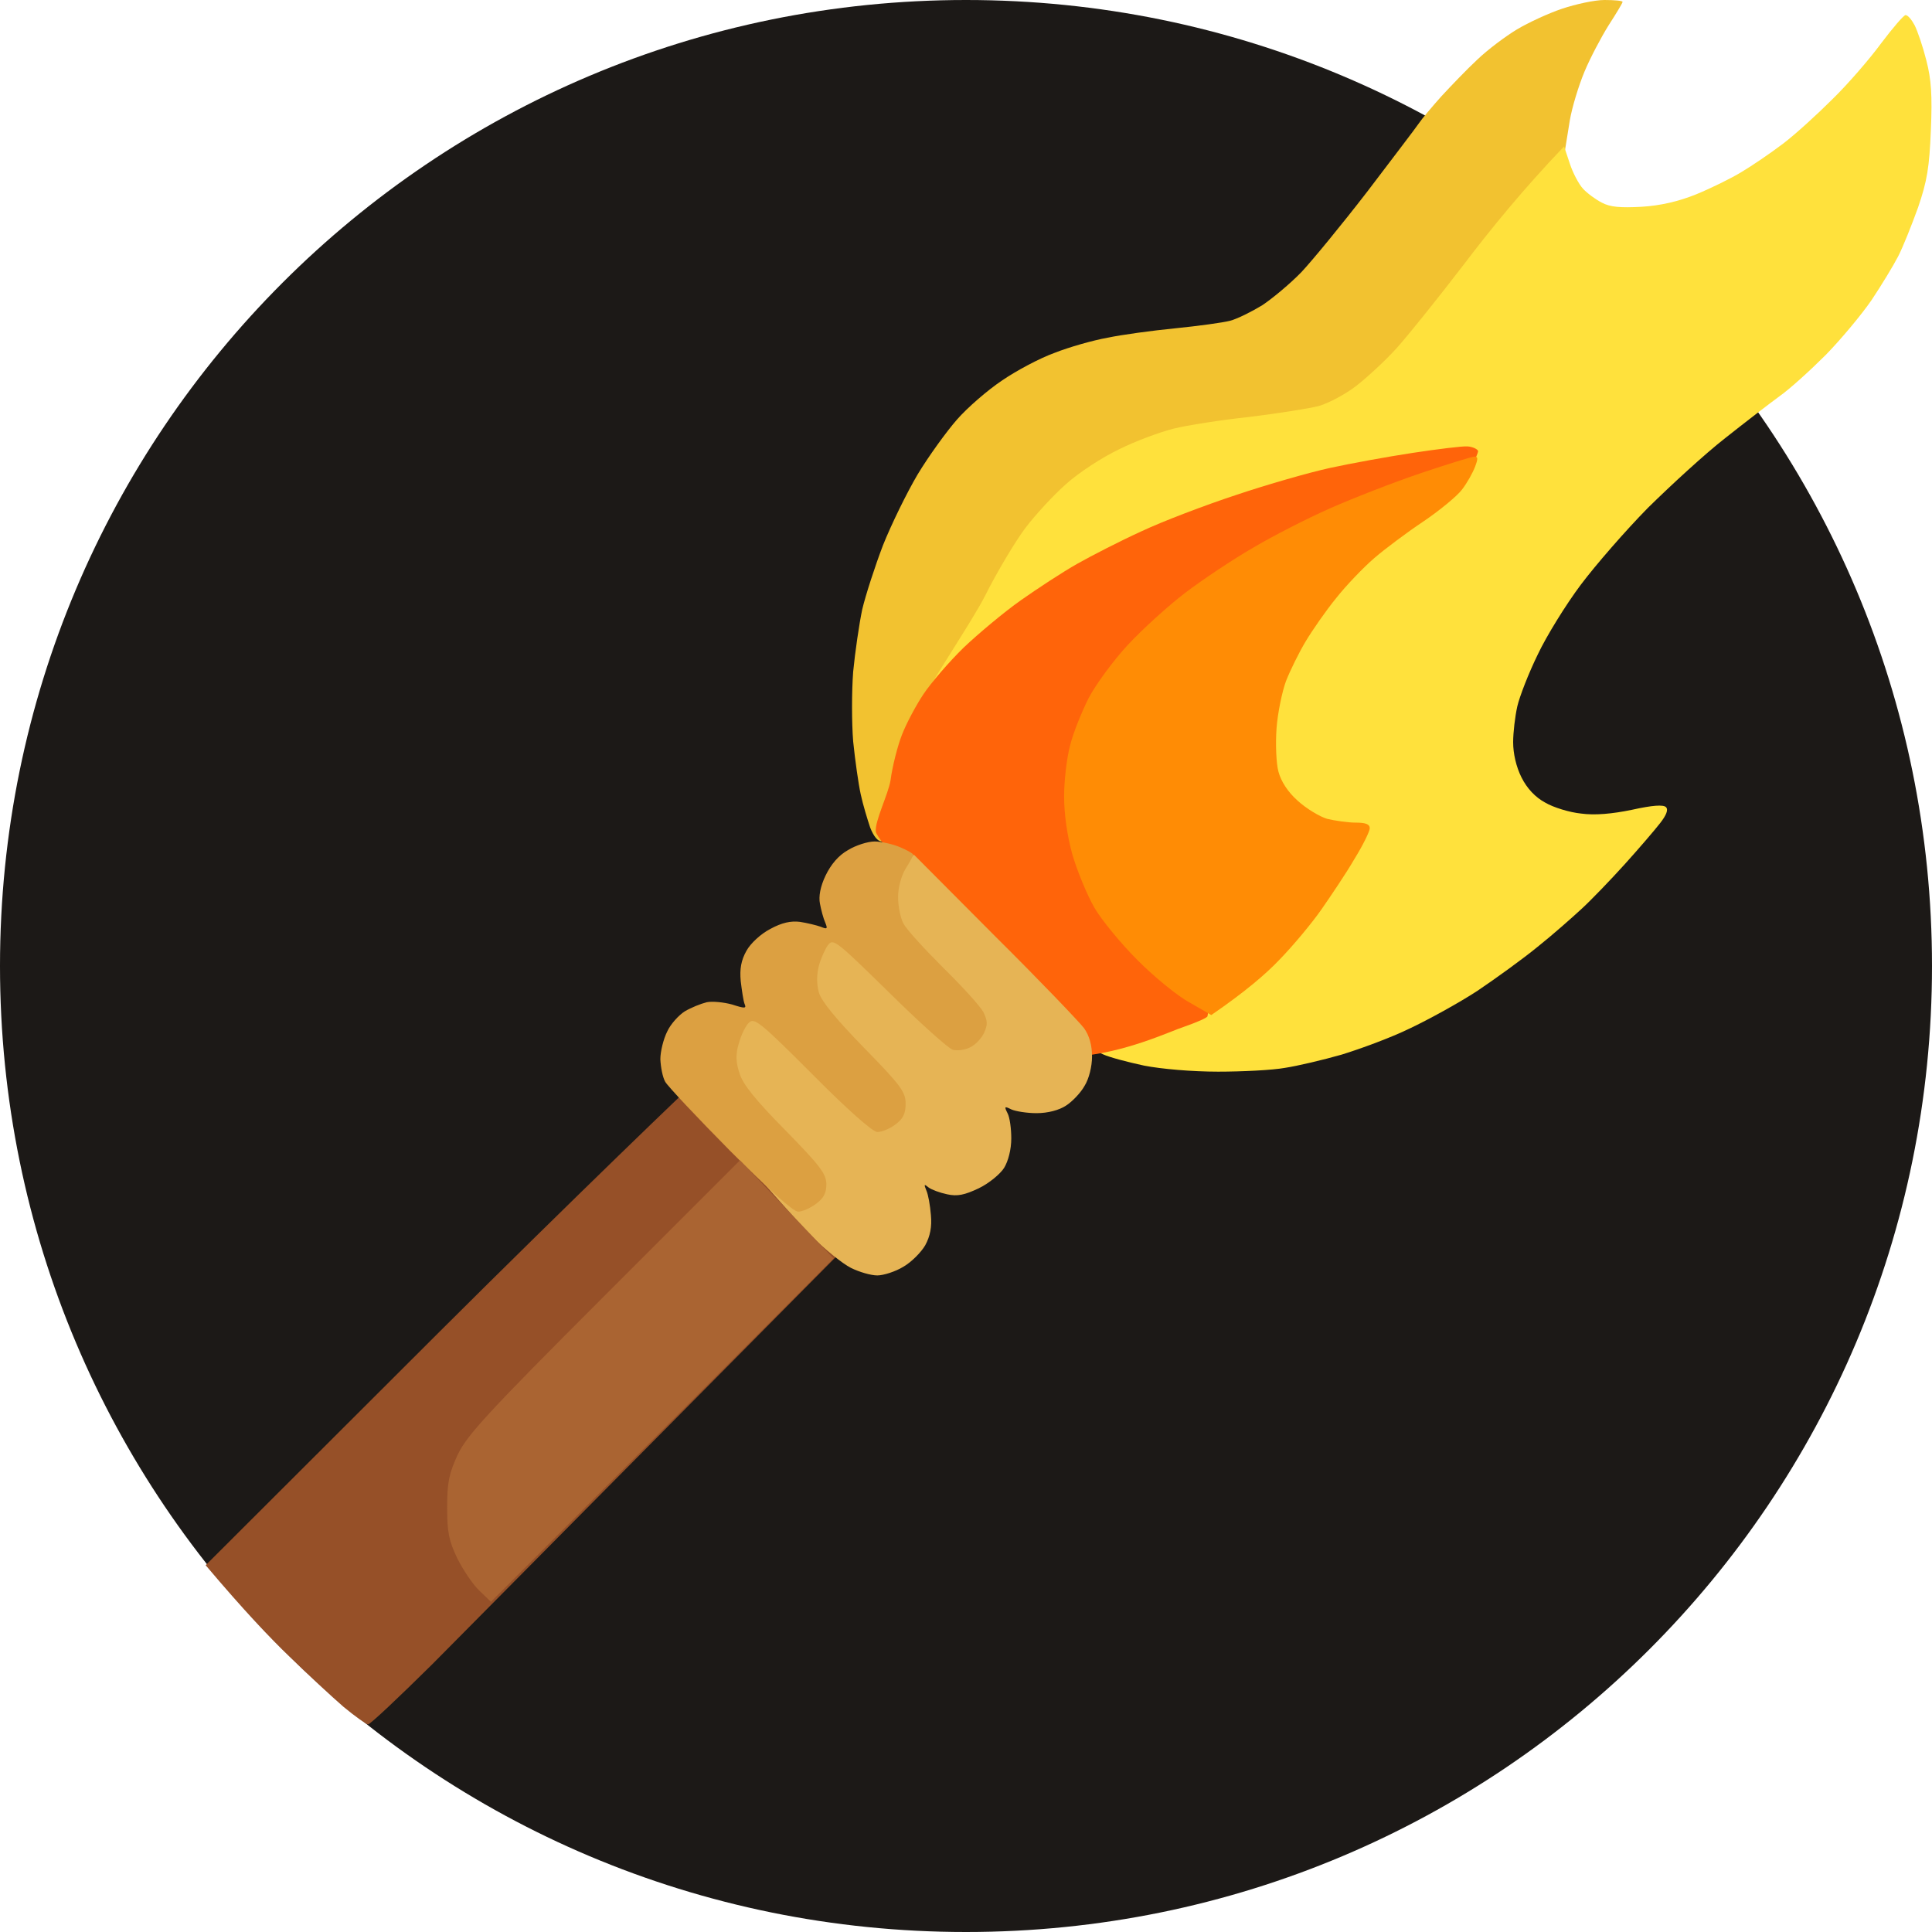
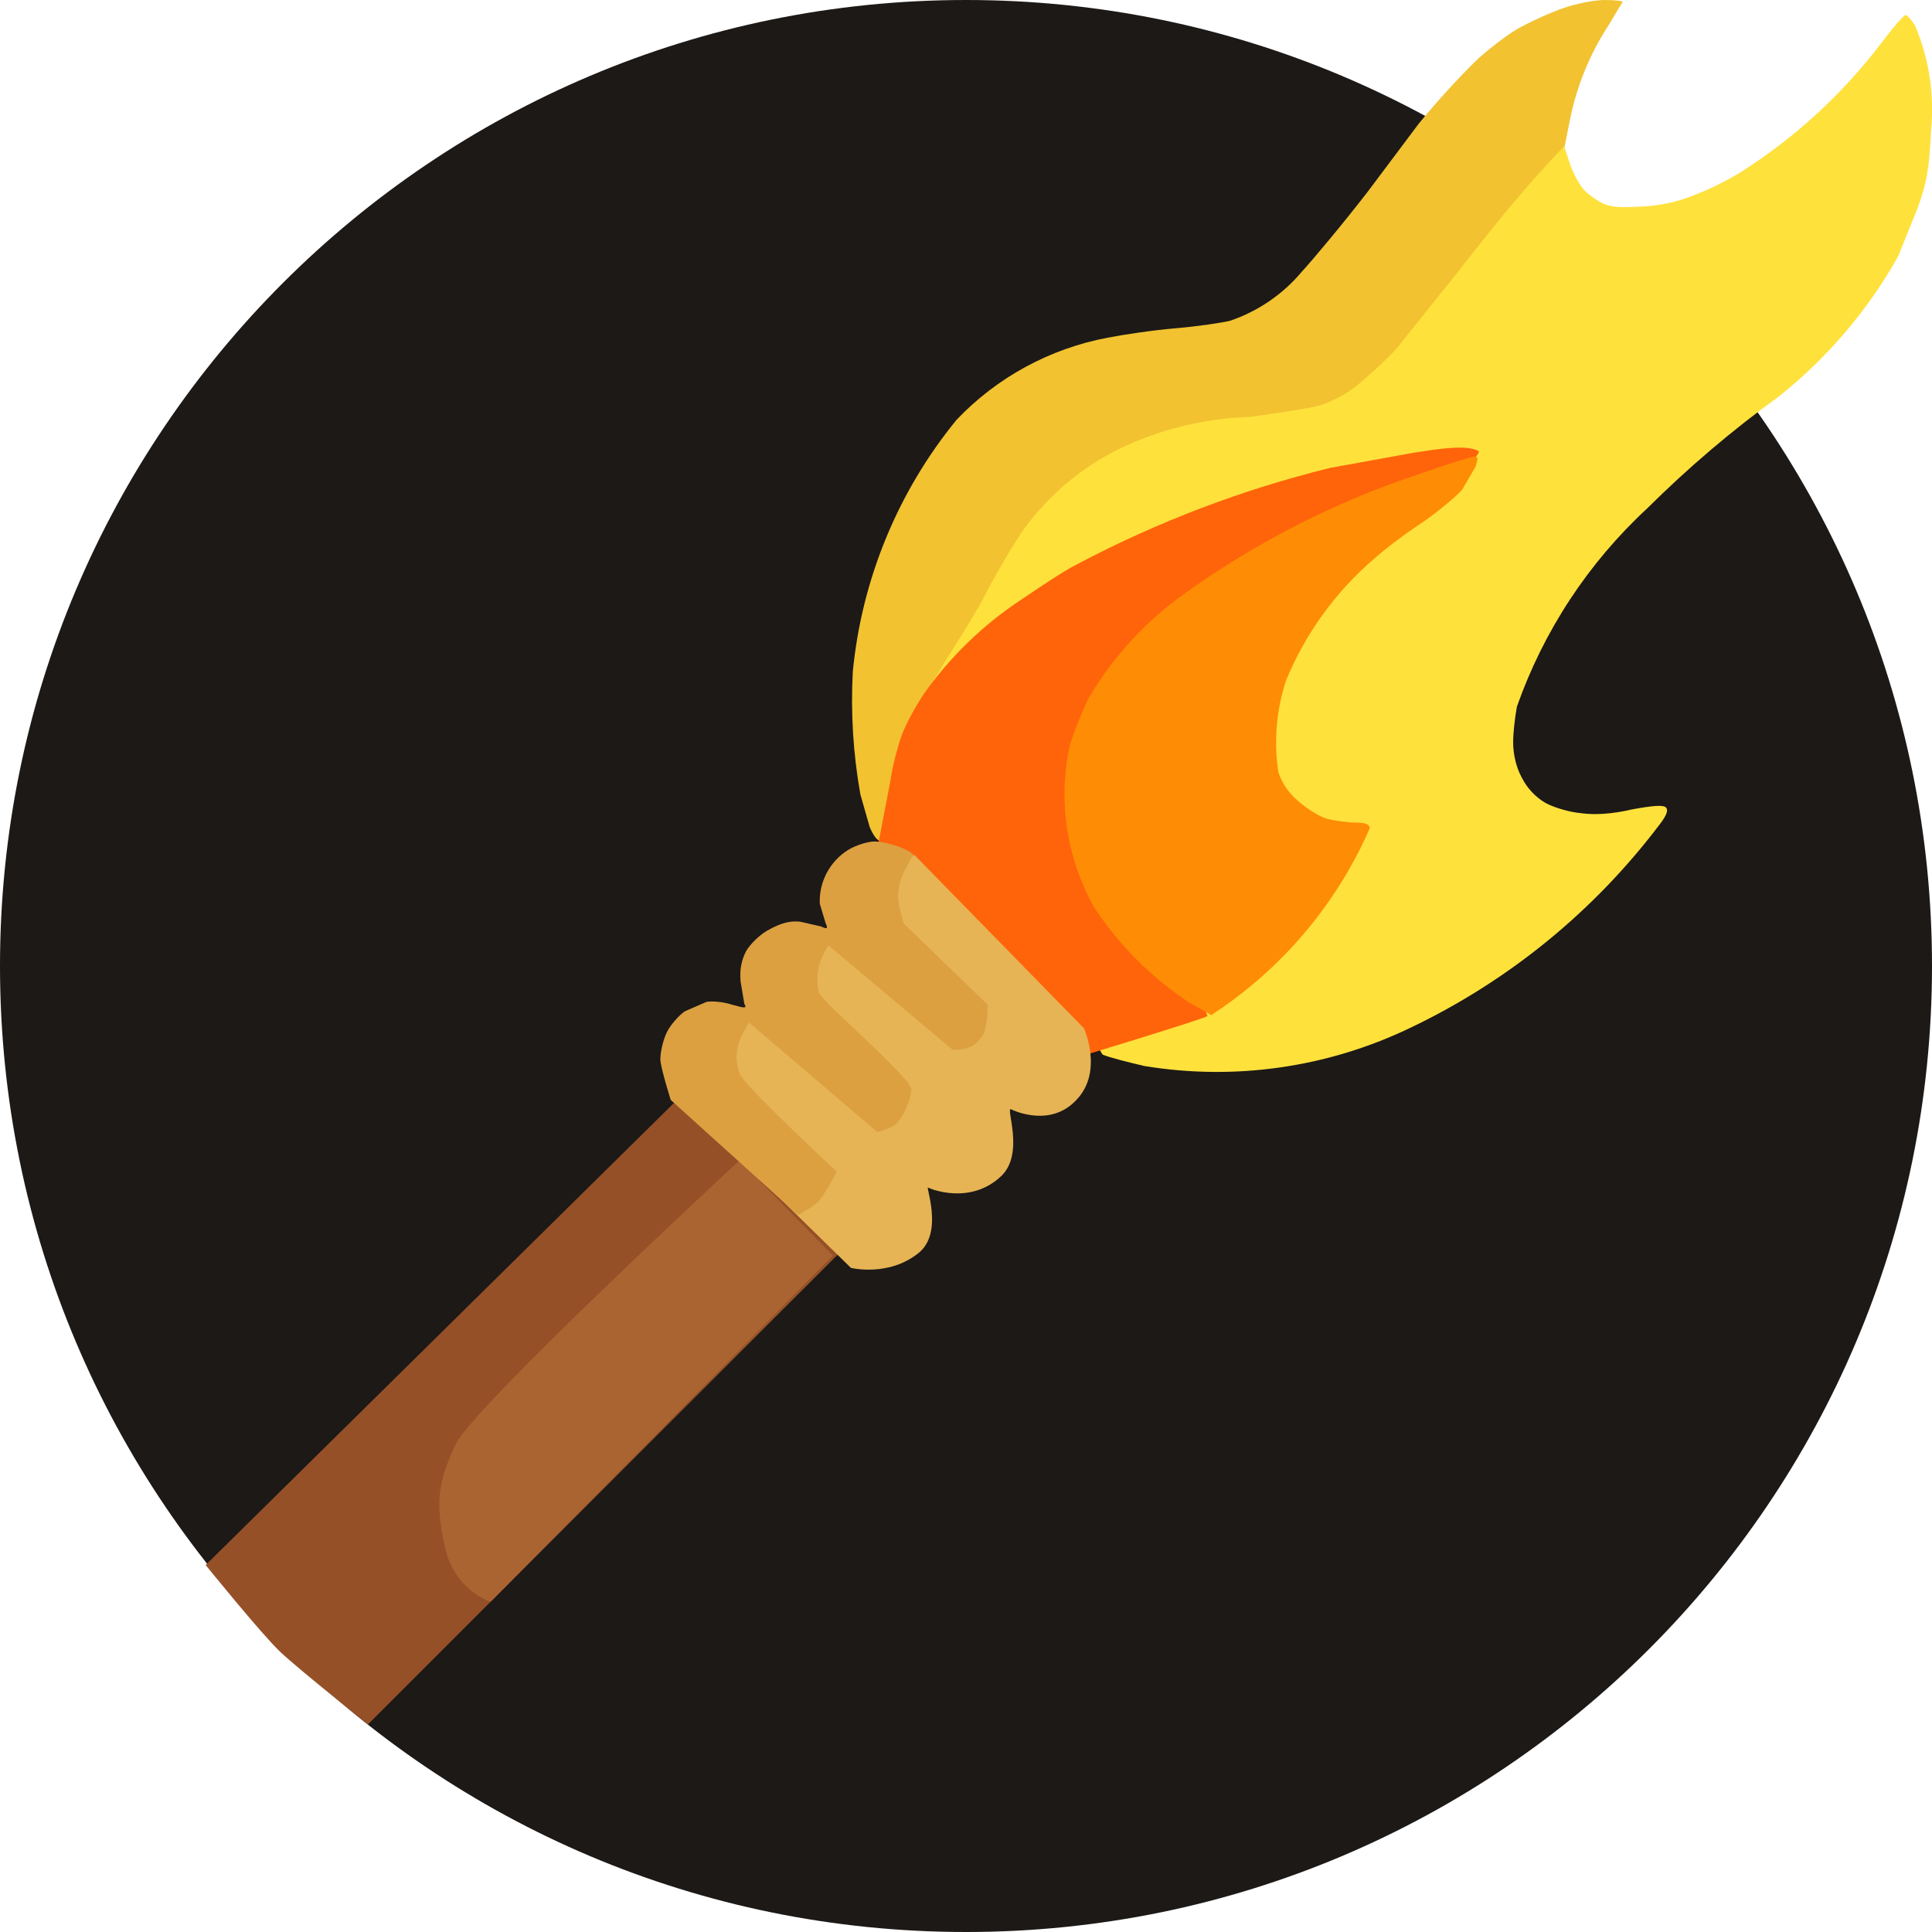
- <svg xmlns="http://www.w3.org/2000/svg" version="1.2" viewBox="0 0 512 512" width="512" height="512">
-   <style> .s0 { fill: #1c1917 } .s1 { fill: #965028 } .s2 { fill: #f2c230 } .s3 { fill: #ffe13c } .s4 { fill: #ff640a } .s5 { fill: #ff8c05 } .s6 { fill: #e6b455 } .s7 { fill: #dca041 } .s8 { fill: #aa6432 } </style>
-   <g id="Background">
-     <path id="Shape 1" class="s0" d="m256 512c-141.6 0-256-114.4-256-256 0-141.6 114.4-256 256-256 141.6 0 256 114.4 256 256 0 141.6-114.4 256-256 256z" />
-     <path id="Path 7" class="s1" d="m233.7 320.8c-12.8-12.8-47.9-35.2-48.2-35.2-0.3 0-34.9 33.3-69 67.3l-62 61.9c10.3 12.2 17.3 19.5 22.2 24.2 4.8 4.7 11.3 10.7 14.3 13.3 3 2.5 6 4.6 6.5 4.7 0.6 0 8.2-7.2 17-15.9z" />
-     <path id="Path 1" class="s2" d="m392.1 152.6c6.7-7.1 22.8-114.5 23.9-120.6 0.6-3.6 2.4-9.4 3.9-13 1.5-3.6 4.4-9.1 6.4-12.3 2-3.1 3.7-5.9 3.7-6.2 0-0.3-2.1-0.5-4.8-0.5-2.6 0-7.6 1.1-11.2 2.3-3.6 1.2-9 3.7-12 5.5-3 1.8-7.8 5.4-10.5 8-2.8 2.6-7 7-9.5 9.7-2.5 2.8-5.2 6-6 7.2-0.8 1.2-7 9.3-13.6 18-6.7 8.7-14.6 18.3-17.5 21.4-3 3.1-7.7 7-10.4 8.8-2.8 1.7-6.6 3.6-8.5 4.1-1.9 0.5-8.5 1.4-14.5 2-6.1 0.6-14.2 1.7-18 2.5-3.9 0.7-10.2 2.5-14 4-3.9 1.4-10.1 4.7-13.9 7.3-3.9 2.6-9.3 7.3-12 10.4-2.8 3.2-7.5 9.7-10.4 14.5-2.9 4.9-7 13.3-9.2 18.8-2.1 5.5-4.6 13.2-5.5 17-0.8 3.8-1.9 11.3-2.4 16.5-0.4 5.2-0.4 13.6 0 18.5 0.5 4.9 1.4 11.3 2 14 0.6 2.8 1.8 6.7 2.5 8.8 0.9 2.3 2 3.7 3.1 3.7 1.6 0 154.5-66.3 158.4-70.4z" />
-     <path id="Path 2" class="s3" d="m289 276.3c0 1 1.4 2.3 3.3 3.1 1.7 0.8 6.7 2.1 10.9 3 4.6 0.9 12.7 1.6 19.6 1.6 6.4 0 14.4-0.4 17.7-1 3.3-0.5 10.1-2.1 15-3.5 4.9-1.5 13.1-4.5 18-6.9 4.9-2.3 13.1-6.8 18-10 4.9-3.3 12.1-8.5 16-11.7 3.9-3.1 9.1-7.7 11.7-10.1 2.5-2.3 7.7-7.7 11.4-11.8 3.7-4.1 7.9-9 9.3-10.8q2.6-3.3 1.6-4.3c-0.7-0.7-3.6-0.5-9 0.7-5.3 1.1-9.9 1.5-13.5 1-3-0.3-7.3-1.6-9.5-2.9-2.6-1.4-4.8-3.7-6.3-6.7-1.4-2.8-2.2-6.3-2.2-9.3 0-2.6 0.5-6.8 1.1-9.5 0.6-2.6 3-8.8 5.4-13.7 2.3-4.9 7.5-13.3 11.4-18.5 3.9-5.2 11.9-14.4 17.8-20.4 6-5.9 15.1-14.3 20.5-18.5 5.3-4.2 11.8-9.2 14.4-11.1 2.7-1.9 8.2-6.9 12.3-11 4-4.1 9.5-10.7 12.1-14.5 2.6-3.9 5.7-9 7-11.5 1.3-2.5 3.6-8.3 5.3-13 2.4-7 3-10.6 3.4-20.5 0.4-9.3 0.1-13.5-1.2-18.5-0.9-3.6-2.3-7.7-3.1-9.3-0.8-1.5-1.8-2.7-2.4-2.7-0.5 0-3.4 3.4-6.5 7.5-3 4.1-8.8 10.8-12.8 14.7-4 4-9.9 9.4-13.2 11.9-3.3 2.5-8.3 5.9-11 7.5-2.8 1.7-8.1 4.3-12 5.9-4.7 1.9-9.5 3-14.5 3.3-5.5 0.3-8.3 0.1-10.5-1.1-1.6-0.8-3.9-2.5-5-3.7-1.1-1.2-2.7-4.2-3.5-6.7l-1.5-4.5c-10.9 11.4-19.6 22.1-26.5 31.2-6.9 9-15 19.1-18 22.4-3 3.3-7.8 7.7-10.5 9.8-2.8 2.2-7.3 4.6-10 5.4-2.8 0.7-11.1 2-18.5 2.9-7.4 0.8-16.4 2.2-20 3.1-3.6 0.9-10.1 3.3-14.5 5.5-4.4 2.1-10.7 6.2-14 9.2-3.3 2.9-8.2 8.2-10.9 11.8-2.6 3.5-7.4 11.5-10.5 17.7-3.1 6.2-15 24-14.6 24.4 0.4 0.4 42.5 92.5 42.5 94z" />
-     <path id="Path 3" class="s4" d="m284.7 280c13.2-0.8 25.6-6.8 29.1-7.9 3.4-1.2 6.2-2.4 6.2-2.8 0.1-0.5 16.5-98.5 22.5-101.9 6-3.5 32.6-33.5 38.8-35.4 6.2-1.9 10.6-11.9 10.4-12.5-0.2-0.5-1.4-1.1-2.8-1.2-1.3-0.1-7.8 0.7-14.4 1.7-6.6 1-16.5 2.8-22 4-5.5 1.2-16.7 4.4-25 7.2-8.2 2.7-19.5 7-25 9.6-5.5 2.5-13.1 6.4-17 8.6-3.9 2.2-10.6 6.6-15 9.7-4.4 3.1-11.2 8.8-15.1 12.5-3.9 3.8-8.7 9.4-10.7 12.4-2 3-4.6 7.9-5.7 10.8-1.1 2.8-2.5 8.2-3 12-0.6 3.7-4.2 10.8-3.9 13.6 0.5 4.1 52.6 59.6 52.6 59.6z" />
-     <path id="Path 4" class="s5" d="m376.5 125.4c-7.1 2.4-17.9 6.6-24 9.3-6.1 2.7-15.3 7.4-20.5 10.5-5.2 3-13.3 8.4-17.9 11.9-4.6 3.5-11.5 9.8-15.3 13.9-3.8 4.1-8.4 10.4-10.3 14-1.8 3.6-4.1 9.2-4.9 12.5-0.9 3.3-1.6 9.4-1.6 13.5 0 4.8 0.8 10.4 2.2 15.5 1.3 4.4 3.9 10.7 5.8 14 1.9 3.3 7.1 9.6 11.5 14 4.4 4.4 10.6 9.5 13.8 11.2l5.7 3.3c8.9-6.1 14.5-10.9 18.1-14.7 3.6-3.7 8.6-9.7 11.1-13.3 2.5-3.6 6.5-9.5 8.7-13.3 2.3-3.7 4.1-7.4 4.1-8.2 0-1.1-1.1-1.5-3.8-1.5-2 0-5.4-0.5-7.5-1-2-0.6-5.5-2.7-7.8-4.8-2.6-2.3-4.4-5.1-5.1-7.7-0.6-2.2-0.8-7.4-0.5-11.5 0.3-4.1 1.5-9.8 2.5-12.5 1.1-2.8 3.4-7.5 5.2-10.5 1.8-3 5.4-8.2 8.1-11.5 2.6-3.3 7.2-8.1 10.1-10.6 2.9-2.5 8.8-6.9 13-9.7 4.3-2.9 8.9-6.7 10.2-8.4 1.4-1.8 2.9-4.5 3.5-6.1 0.8-2.1 0.8-2.7-0.1-2.7-0.7 0-7.2 2-14.3 4.4z" />
-     <path id="Path 6" class="s6" d="m179.9 285.8c-2.2-0.1 29.3 35.8 35.1 41.7 3.6 3.6 8.3 7.4 10.5 8.5 2.2 1.1 5.3 2 7 2 1.6 0 4.8-1 6.9-2.3 2.1-1.2 4.7-3.8 5.8-5.7 1.3-2.4 1.8-4.9 1.5-8-0.2-2.5-0.7-5.4-1.2-6.5-0.7-1.7-0.6-1.8 0.6-0.8 0.8 0.6 3 1.4 4.9 1.8 2.7 0.6 4.6 0.2 8.4-1.6 2.7-1.3 5.7-3.8 6.7-5.4 1.1-1.8 1.9-4.9 1.9-7.8 0-2.6-0.4-5.6-1-6.7-0.9-1.8-0.8-1.9 1-1 1.1 0.5 4.1 1 6.7 1 3 0 6-0.8 7.8-2 1.6-1 3.9-3.4 4.9-5.2 1.2-1.9 2-5.2 2-7.8 0-3-0.7-5.5-2.1-7.5-1.2-1.6-11.8-12.7-23.7-24.5l-21.4-21.5c0 0-60.9 59.3-62.3 59.3z" />
-     <path id="Path 5" class="s7" d="m224.7 225.3c-2.5 1.4-4.5 3.8-5.9 6.7-1.4 2.9-1.9 5.6-1.5 7.5 0.3 1.6 0.9 3.9 1.4 5 0.7 1.7 0.5 1.8-1.2 1.1-1.1-0.4-3.6-1-5.5-1.3-2.4-0.3-4.8 0.2-7.9 1.9-2.5 1.3-5.2 3.8-6.3 5.8-1.4 2.5-1.8 4.8-1.5 8 0.3 2.5 0.7 5.2 1 6 0.6 1.3 0.1 1.3-3.3 0.2-2.2-0.6-5.2-0.9-6.7-0.6-1.6 0.4-4.1 1.4-5.8 2.4-1.6 1-3.8 3.4-4.7 5.4-1 2-1.8 5.3-1.8 7.3 0.1 2.1 0.6 4.8 1.3 6 0.7 1.2 8.4 9.4 17.2 18.3 10.1 10.1 16.7 16.1 18 16.1 1.1 0 3.2-0.9 4.8-2.1 2-1.5 2.7-2.8 2.7-5.3-0.1-2.7-1.7-4.8-10.9-14.2-7.8-7.9-11.2-12.1-12.1-15-1-3-1.1-5-0.2-8 0.6-2.2 1.8-4.7 2.7-5.5 1.4-1.4 3.1 0 16.8 13.7 9.1 9.2 16 15.3 17.2 15.3 1.1 0 3.2-0.8 4.8-2 2-1.5 2.7-2.8 2.7-5.5 0-3.1-1.2-4.8-11-14.8-7.3-7.5-11.3-12.3-12-14.7-0.6-2.3-0.6-4.7 0-7 0.5-1.9 1.6-4.4 2.4-5.5 1.4-1.9 2.1-1.3 16.3 12.6 8.1 8 15.7 14.8 16.8 15.1 1.1 0.3 3.1 0.1 4.5-0.6 1.4-0.6 3.1-2.4 3.8-3.9 1-2.2 0.9-3.2-0.2-5.5-0.8-1.5-5.6-6.8-10.6-11.7-5-5-9.8-10.2-10.6-11.8-0.8-1.5-1.4-4.6-1.4-7 0-2.4 0.8-5.5 2-7.5 1.1-1.7 2-3.4 2-3.7 0-0.3-1.6-1.2-3.5-2-1.9-0.8-5-1.5-6.7-1.5-1.8 0-5 1-7.1 2.3z" />
-     <path id="Path 8" class="s8" d="m160.1 343.5c-31 31-36.3 36.8-38.8 42-2.3 5-2.8 7.3-2.8 14 0 6.7 0.5 8.9 2.7 13.5 1.5 3 4.1 6.9 5.8 8.5l3.1 3 90.8-91-24.8-26z" />
-   </g>
+ <svg xmlns="http://www.w3.org/2000/svg" version="1.2" viewBox="0 0 2048 2048">
+   <path d="M1024 2048a1023 1023 0 1 1 0-2048 1023 1023 0 1 1 0 2048z" style="fill:#1c1917" />
+   <path d="m912 1306-170-164-524 517s59 73 79 92c19 18 93 77 93 77z" style="fill:#965028" />
+   <path d="M483 1531c-17 37-23 59-11 110 10 45 48 57 48 57l363-367-99-101s-282 261-301 301z" style="fill:#aa6432" />
+   <path d="m1568 610 96-482a286 286 0 0 1 41-101l15-25c0-1-8-2-19-2s-31 4-45 9-36 15-48 22-31 22-42 32a865 865 0 0 0-62 68l-54 72c-27 35-59 73-70 85a171 171 0 0 1-76 52c-8 2-34 6-58 8s-57 7-72 10a297 297 0 0 0-160 87 498 498 0 0 0-110 267 571 571 0 0 0 8 130l10 35c4 9 8 15 13 15 6 0 633-282 633-282z" style="fill:#f2c230" />
+   <path d="M1169 1118c7 3 27 8 44 12a473 473 0 0 0 281-40 719 719 0 0 0 266-217q10-13 6-17c-3-3-14-2-36 2-21 5-40 6-54 4-12-1-29-6-38-11-10-6-19-15-25-27-6-11-9-25-9-37 0-11 2-27 4-38a523 523 0 0 1 138-210 1181 1181 0 0 1 140-119 508 508 0 0 0 126-148l21-52c10-28 12-42 14-82a227 227 0 0 0-17-111c-4-6-8-11-10-11s-14 14-26 30a573 573 0 0 1-148 136c-11 7-32 18-48 24-19 8-38 12-58 13-22 1-33 1-42-4-6-3-16-10-20-15s-11-17-14-27l-6-18c-44 46-78 89-106 125l-72 90c-12 13-31 30-42 39s-29 18-40 21-44 8-74 12a344 344 0 0 0-138 34 277 277 0 0 0-100 84c-10 14-29 46-42 71-12 25-60 96-58 98 2 1 176 385 183 389z" style="fill:#ffe13c" />
+   <path d="m1498 480-88 16a1174 1174 0 0 0-268 102c-16 8-42 26-60 38a388 388 0 0 0-103 100c-8 12-19 32-23 43s-10 33-12 48l-15 78 206 218s145-44 145-46l-111-297s416-293 398-302c-13-7-43-2-69 2z" style="fill:#ff640a" />
+   <path d="M1506 502a923 923 0 0 0-250 127 359 359 0 0 0-102 111c-7 14-16 37-20 50a244 244 0 0 0 26 172 352 352 0 0 0 101 101l23 13a452 452 0 0 0 168-198c0-4-4-6-15-6-8 0-22-2-30-4s-22-11-31-19c-11-9-18-21-21-31a212 212 0 0 1 8-96 340 340 0 0 1 94-130c11-10 35-28 52-39 17-12 35-27 41-34l14-24c3-9 3-11-1-11-3 0-29 8-57 18z" style="fill:#ff8c05" />
+   <path d="M1072 1176c4 2 42 19 69-10 29-30 8-76 8-76L969 906l-262 247 195 191s40 10 72-16c27-22 6-73 10-69 4 2 45 18 77-12 26-24 4-75 11-71z" style="fill:#e6b455" />
+   <path d="M784 1138c-4-12-4-20-1-32 3-9 11-22 11-22l136 116s13-3 19-8c8-6 17-27 17-37 0-13-95-93-98-103-2-9-2-19 0-28 2-8 10-22 10-22l132 111s12 0 18-3c6-2 12-9 15-15 4-9 4-30 4-30l-89-86s-6-19-6-28c0-10 3-22 8-30l8-15c0-1-6-5-14-8s-20-6-27-6-20 4-28 9a64 64 0 0 0-30 57l6 20c3 7 2 7-5 4l-22-5c-10-1-19 1-32 8-10 5-20 15-25 23-5 10-7 19-6 32l4 24c3 5 1 5-13 1-9-3-21-4-27-3l-23 10c-6 4-15 14-19 22s-7 21-7 29 11 43 11 43l135 122s13-7 19-12c8-6 22-34 22-34s-99-92-103-104z" style="fill:#dca041" />
</svg>
